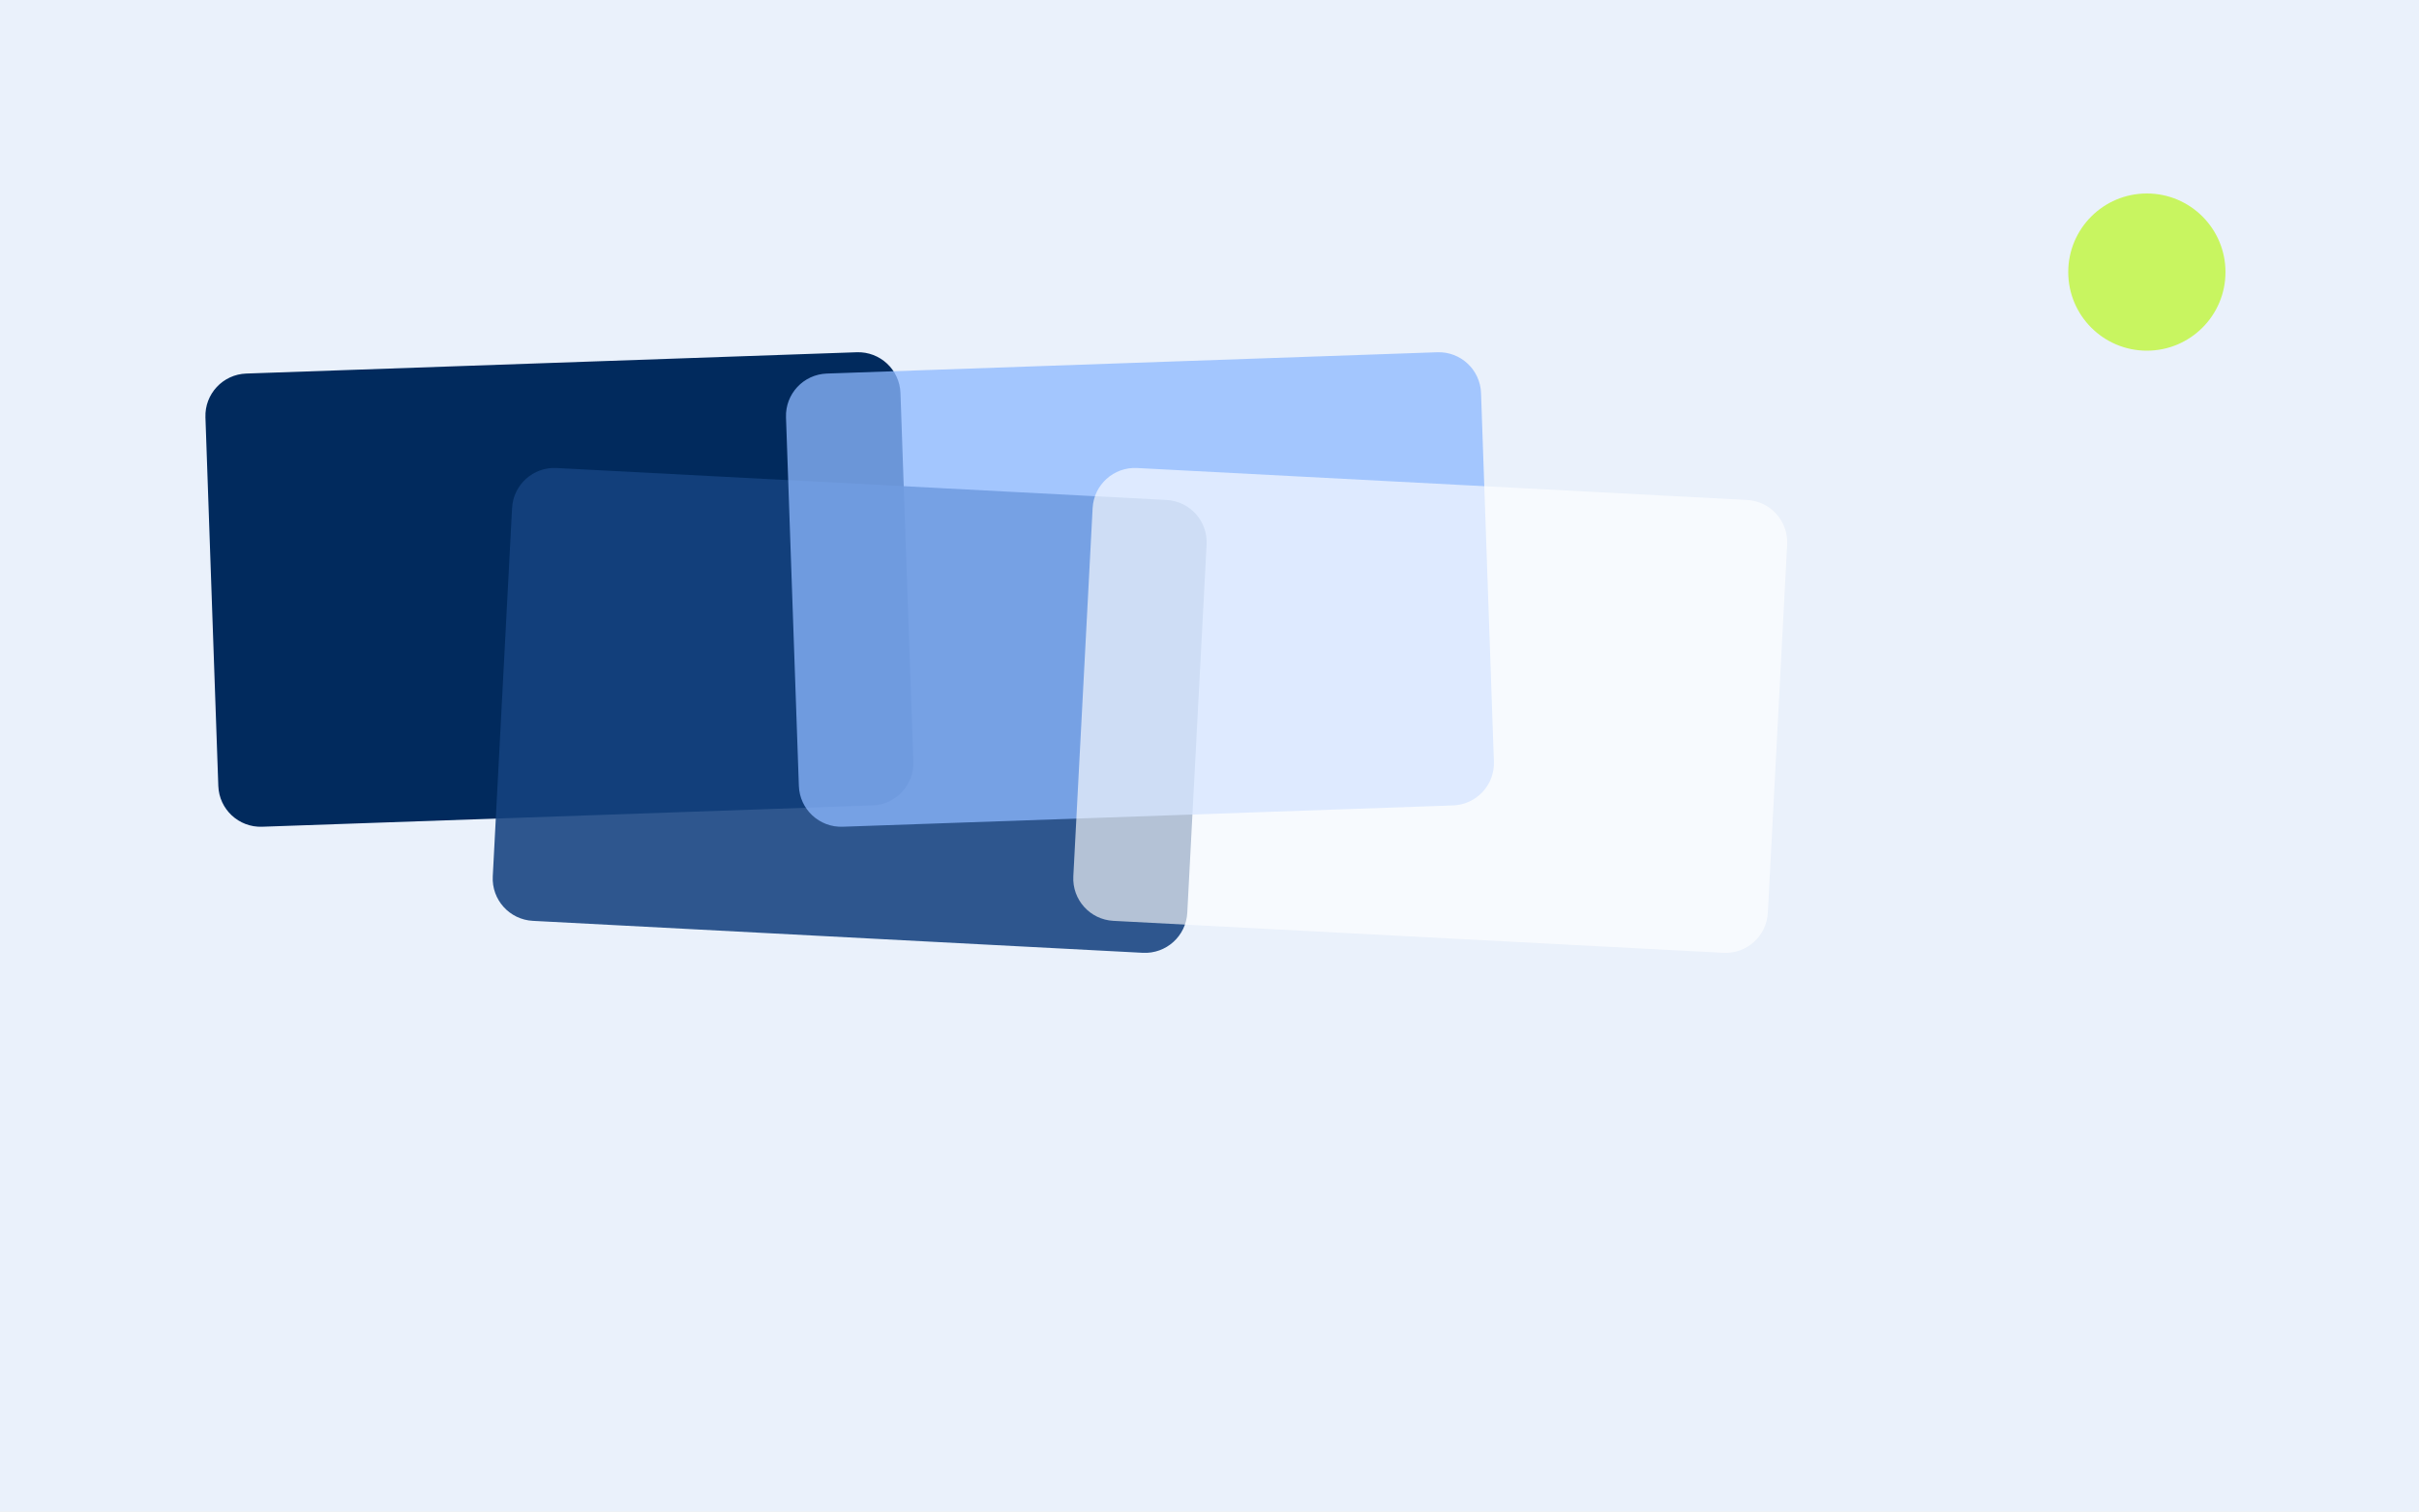
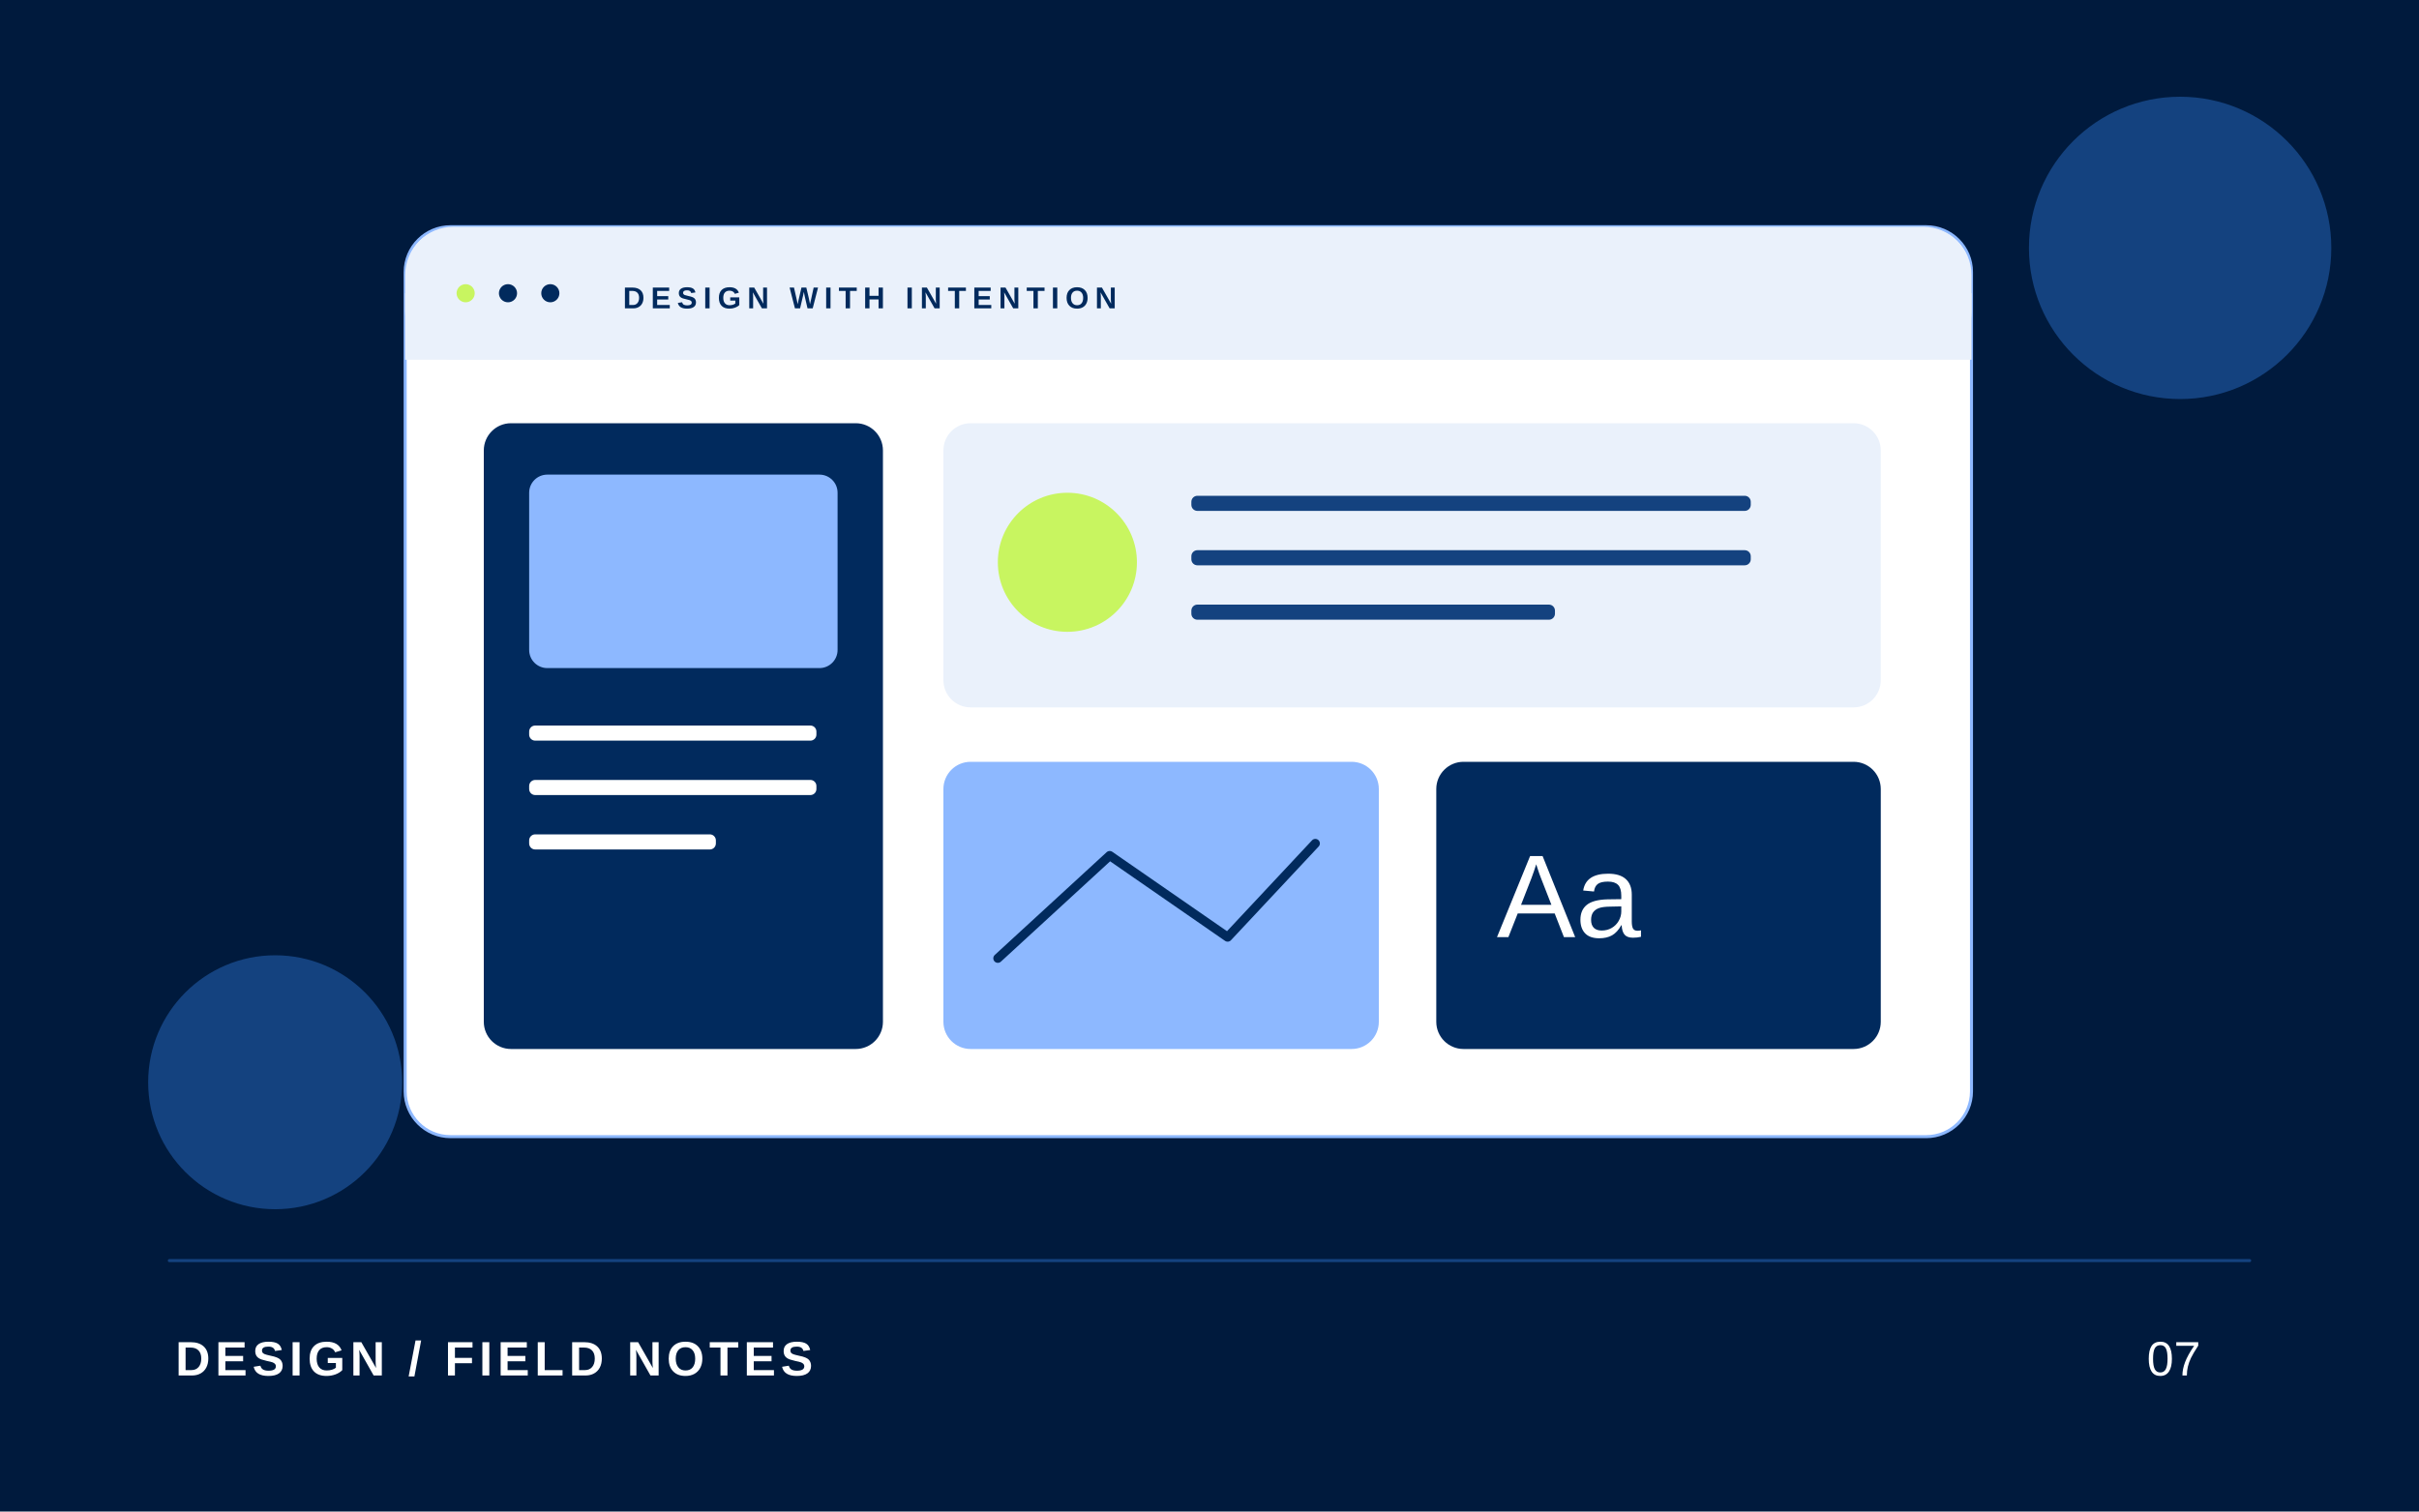
- <svg xmlns="http://www.w3.org/2000/svg" viewBox="0 0 800 500" role="img" aria-hidden="true">
-   <rect width="800" height="500" fill="#EAF1FB" />
-   <rect x="70" y="120" width="230" height="150" rx="14" fill="#012A5D" opacity="1" transform="rotate(-2 185 195)" />
-   <rect x="166" y="160" width="230" height="150" rx="14" fill="#14427F" opacity="0.88" transform="rotate(3 281 235)" />
-   <rect x="262" y="120" width="230" height="150" rx="14" fill="#8DB8FF" opacity="0.76" transform="rotate(-2 377 195)" />
-   <rect x="358" y="160" width="230" height="150" rx="14" fill="#FFFFFF" opacity="0.64" transform="rotate(3 473 235)" />
-   <circle cx="710" cy="90" r="26" fill="#C8F560" />
+ <svg xmlns="http://www.w3.org/2000/svg" viewBox="0 0 800 500" width="800" height="500" class="edu-art" role="img" aria-labelledby="post-7-title post-7-desc" focusable="false">
+   <rect x="0" y="0" width="800" height="500" rx="0" fill="#001A3D" />
+   <circle cx="721" cy="82" r="50" fill="#14427F" />
+   <circle cx="91" cy="358" r="42" fill="#14427F" />
+   <g transform="translate(-5 0)">
+     <rect x="139" y="75" width="518" height="301" rx="15" fill="#FFFFFF" stroke="#8DB8FF" />
+     <rect x="139" y="75" width="518" height="44" rx="16" fill="#EAF1FB" />
+     <rect x="139" y="97" width="518" height="22" rx="0" fill="#EAF1FB" />
+     <circle cx="159" cy="97" r="3" fill="#C8F560" />
+     <circle cx="173" cy="97" r="3" fill="#012A5D" />
+     <circle cx="187" cy="97" r="3" fill="#012A5D" />
+     <text x="211" y="102" fill="#012A5D" font-family="Arial,Helvetica,sans-serif" font-size="10" font-weight="600" letter-spacing="2">DESIGN WITH INTENTION</text>
+     <rect x="165" y="140" width="132" height="207" rx="9" fill="#012A5D" />
+     <rect x="180" y="157" width="102" height="64" rx="6" fill="#8DB8FF" />
+     <rect x="180" y="240" width="95" height="5" rx="2" fill="#FFFFFF" />
+     <rect x="180" y="258" width="95" height="5" rx="2" fill="#FFFFFF" />
+     <rect x="180" y="276" width="61.75" height="5" rx="2" fill="#FFFFFF" />
+     <rect x="317" y="140" width="310" height="94" rx="9" fill="#EAF1FB" />
+     <circle cx="358" cy="186" r="23" fill="#C8F560" />
+     <rect x="399" y="164" width="185" height="5" rx="2" fill="#14427F" />
+     <rect x="399" y="182" width="185" height="5" rx="2" fill="#14427F" />
+     <rect x="399" y="200" width="120.25" height="5" rx="2" fill="#14427F" />
+     <rect x="317" y="252" width="144" height="95" rx="9" fill="#8DB8FF" />
+     <rect x="480" y="252" width="147" height="95" rx="9" fill="#012A5D" />
+     <path d="M335 317l37-34 39 27 29-31" fill="none" stroke="#012A5D" stroke-width="3" stroke-linecap="round" stroke-linejoin="round" />
+     <text x="500" y="310" fill="#FFFFFF" font-family="Arial,Helvetica,sans-serif" font-size="39" font-weight="500">Aa</text>
+   </g>
+   <path d="M56 417H744" fill="none" stroke="#14427F" stroke-width="1" stroke-linecap="round" stroke-linejoin="round" />
+   <text x="58" y="455" fill="#FFFFFF" font-family="Arial,Helvetica,sans-serif" font-size="16" font-weight="600" letter-spacing="1.6">DESIGN / FIELD NOTES</text>
+   <text x="710" y="455" fill="#FFFFFF" font-family="Arial,Helvetica,sans-serif" font-size="16" font-weight="500">07</text>
</svg>
